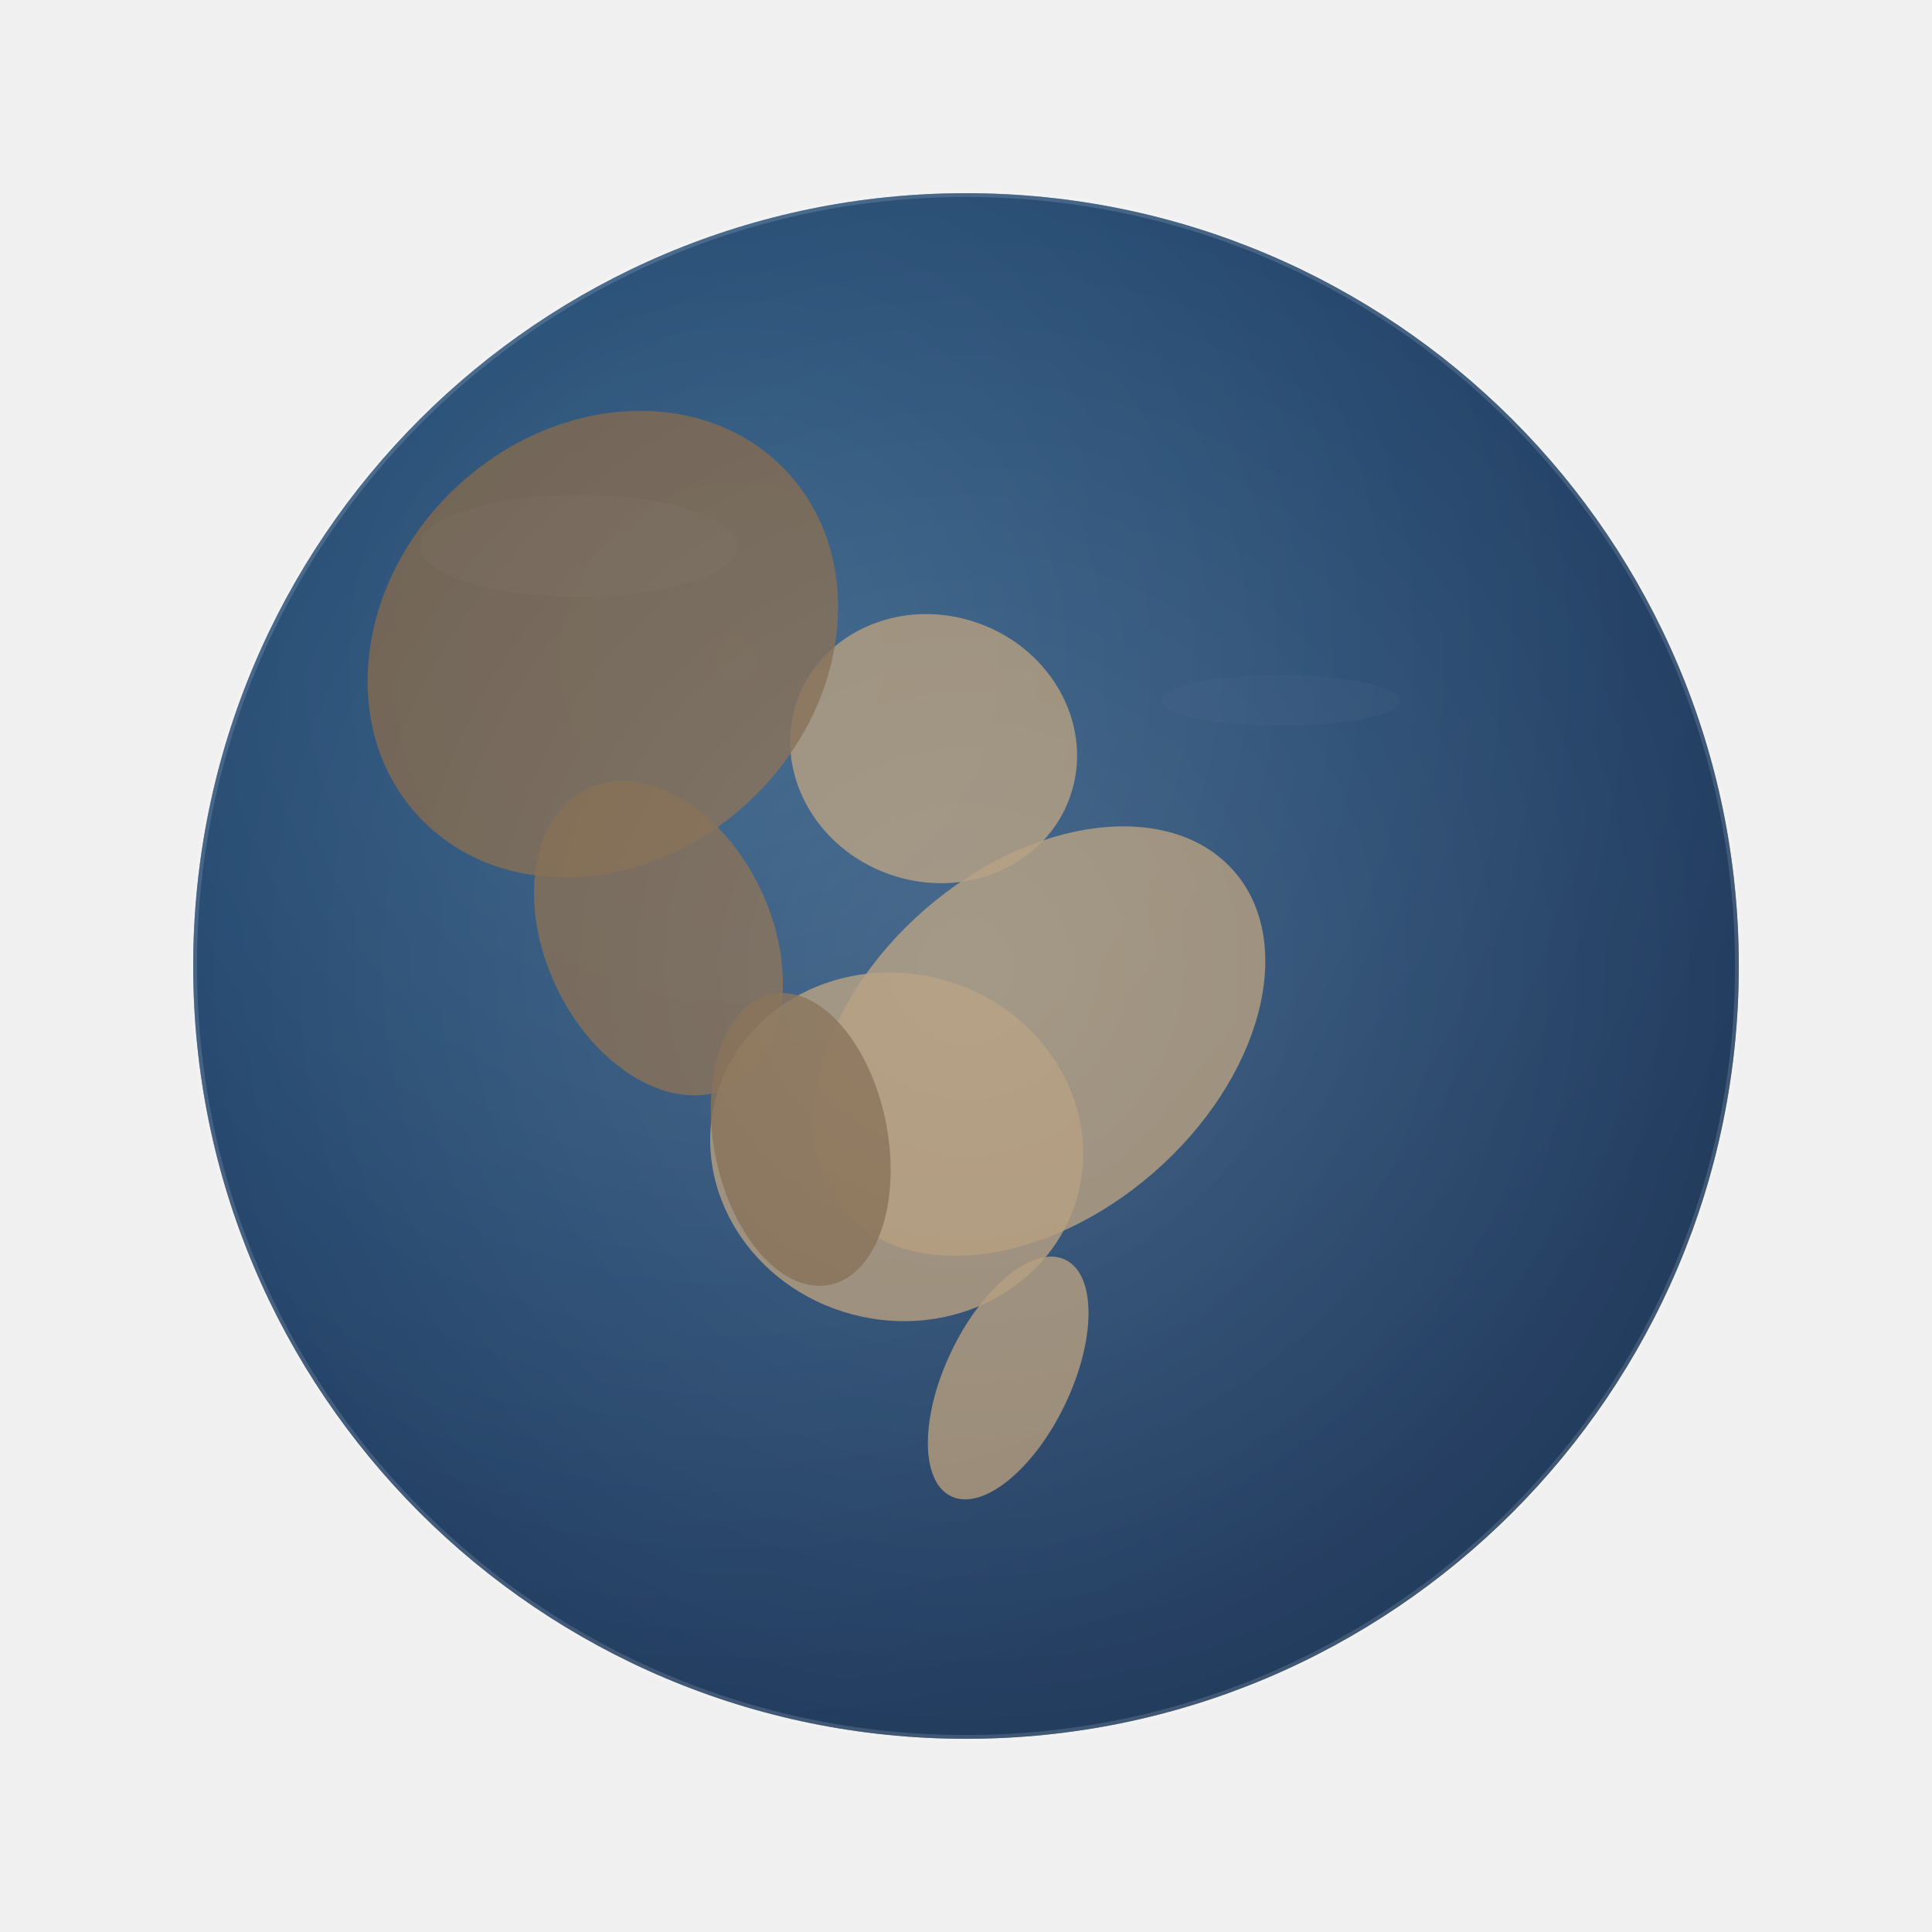
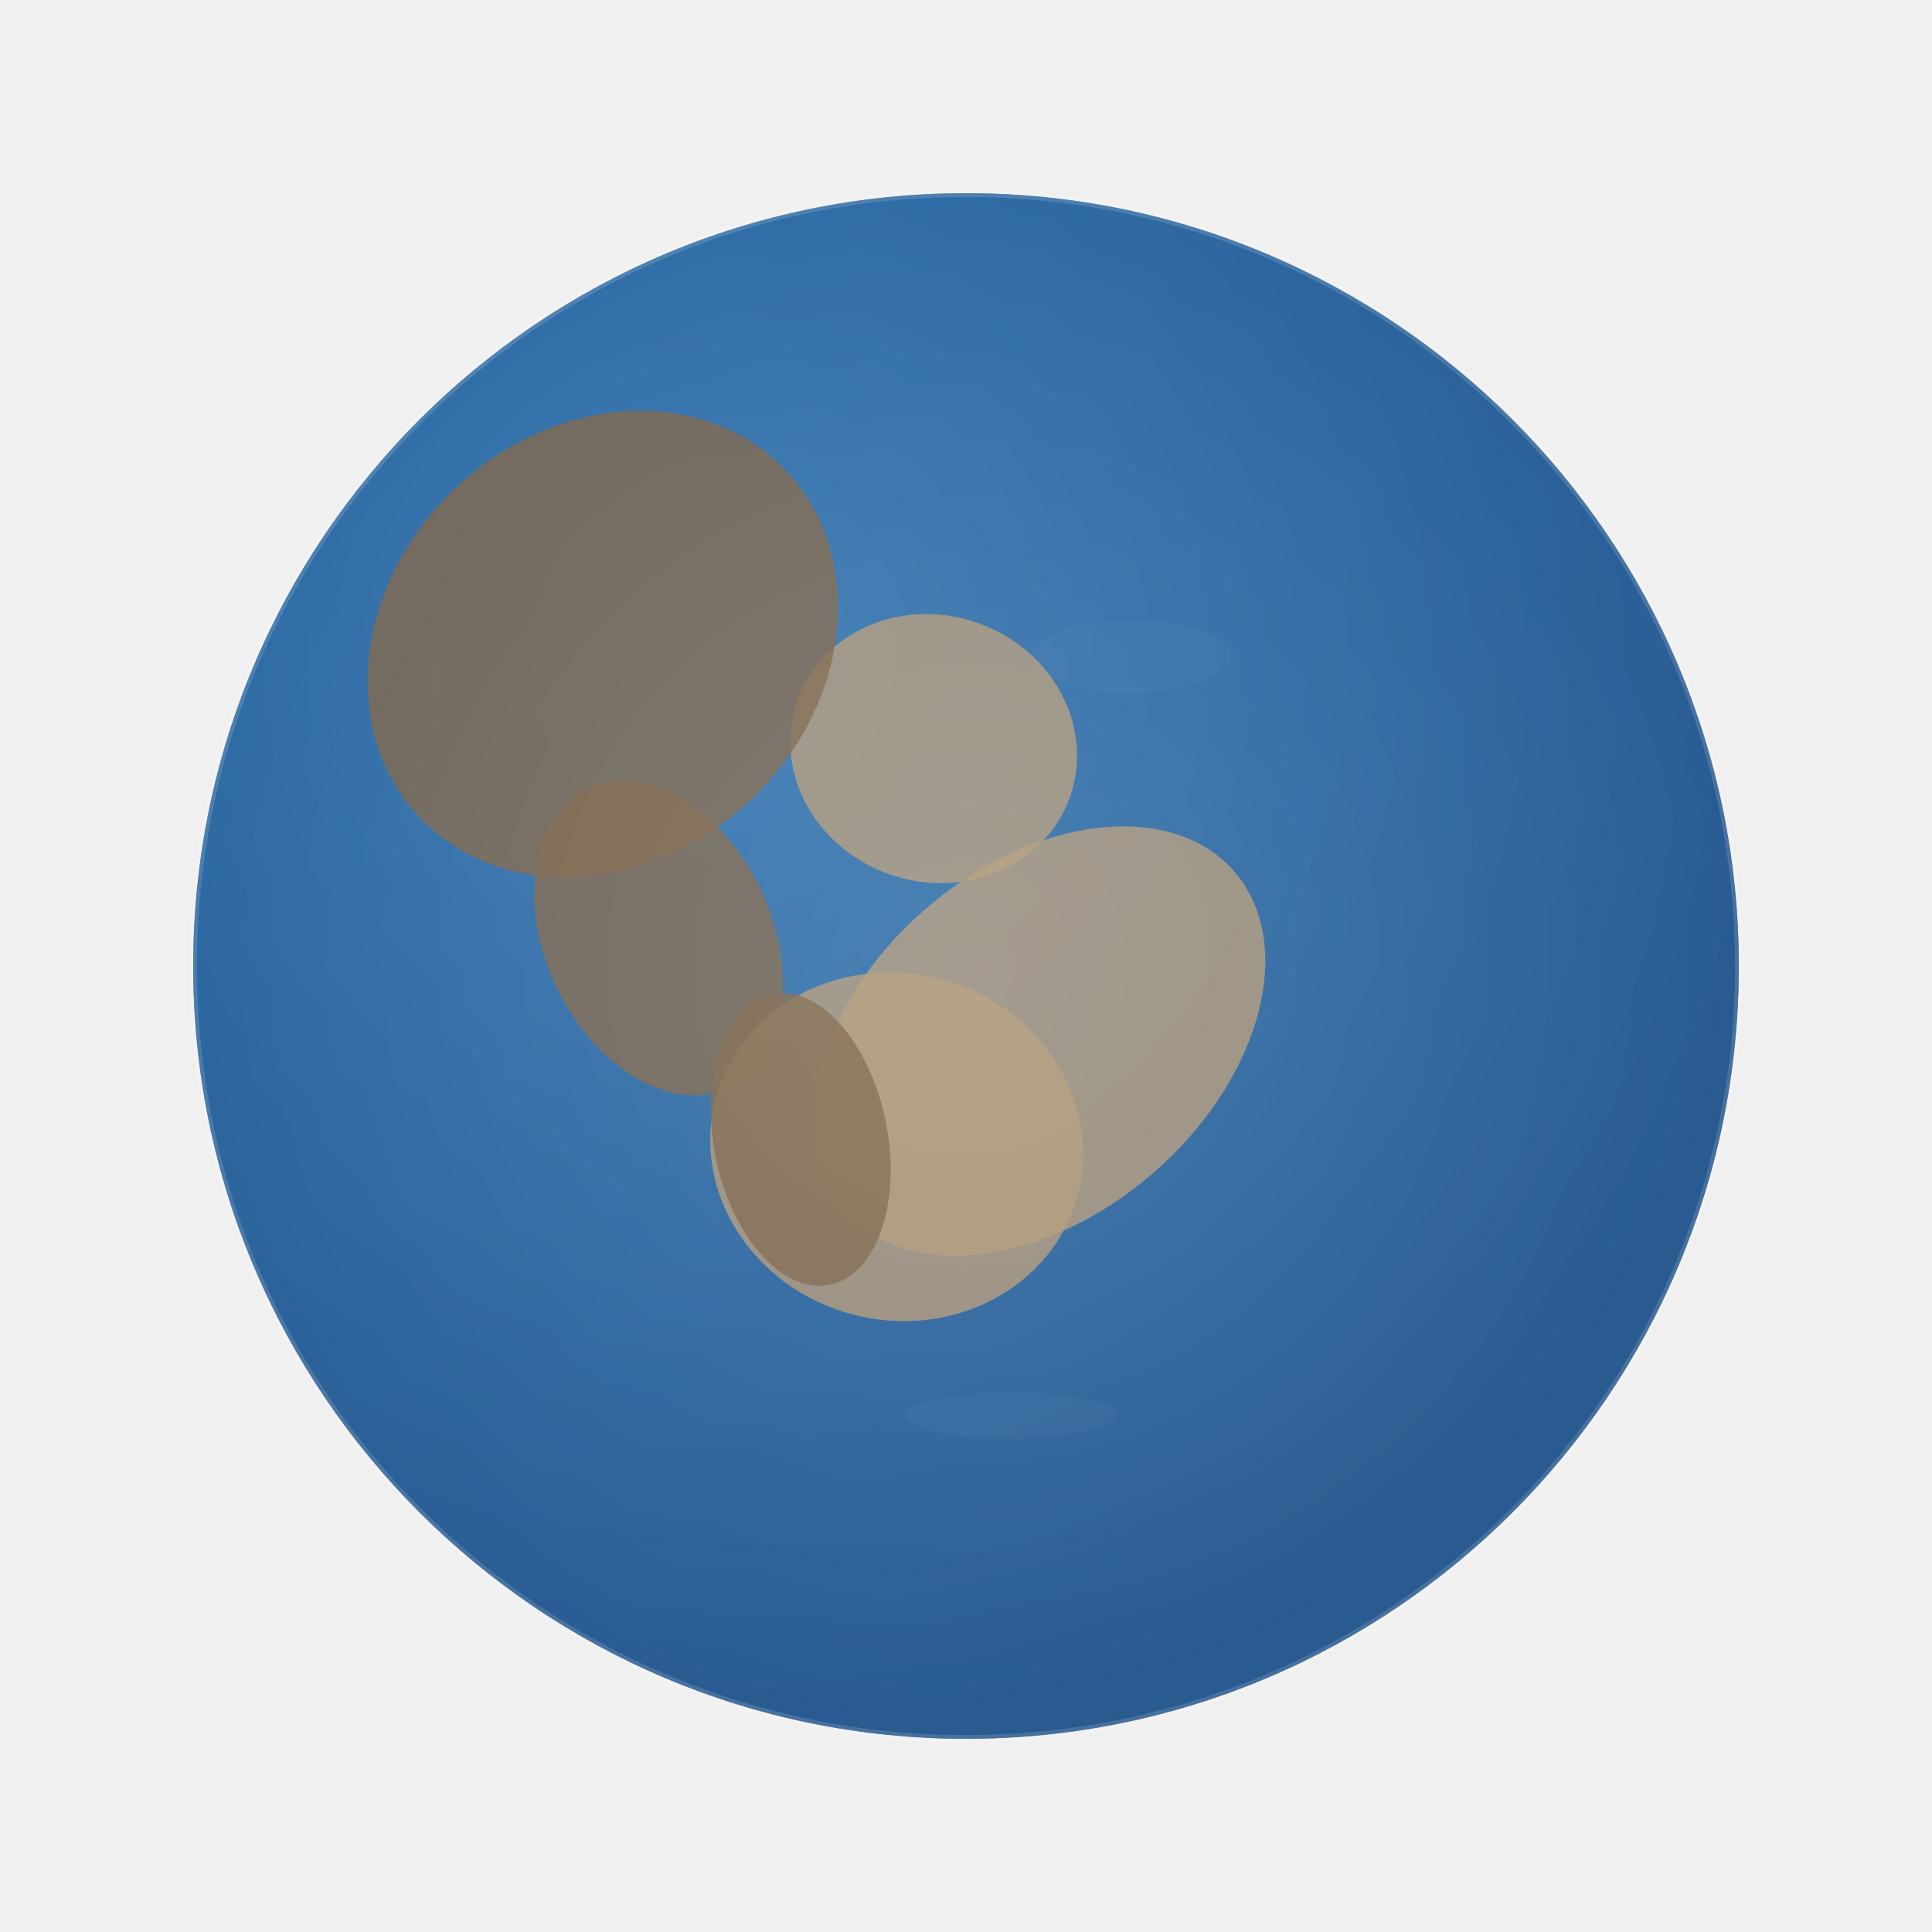
<svg xmlns="http://www.w3.org/2000/svg" width="256" height="256" viewBox="0 0 256 256">
  <defs>
    <radialGradient id="base" cx="35%" cy="30%" r="70%">
      <stop offset="0%" stop-color="#417b9b" />
      <stop offset="55%" stop-color="#255171" />
      <stop offset="100%" stop-color="#172e46" />
    </radialGradient>
    <radialGradient id="glow" cx="50%" cy="50%" r="70%">
      <stop offset="0%" stop-color="rgba(255,255,255,0.15)" />
      <stop offset="100%" stop-color="rgba(255,255,255,0)" />
    </radialGradient>
    <mask id="planetMask">
      <rect width="256" height="256" fill="black" />
      <circle cx="128" cy="128" r="102.4" fill="white" />
    </mask>
  </defs>
  <circle cx="128" cy="128" r="102.4" fill="url(#base)" />
  <g mask="url(#planetMask)">
-     <rect x="0" y="0" width="256" height="256" fill="#1a3a6a" opacity="0.52" />
+     <rect x="0" y="0" width="256" height="256" fill="#256fbf" opacity="0.568" />
    <ellipse cx="123.71" cy="99.20" rx="19.17" ry="17.65" transform="rotate(19.54 123.71 99.20)" fill="#ac9472" opacity="0.82" />
    <ellipse cx="87.25" cy="124.31" rx="21.92" ry="15.00" transform="rotate(64.65 87.25 124.31)" fill="#7a6145" opacity="0.82" />
    <ellipse cx="118.82" cy="151.96" rx="24.83" ry="22.97" transform="rotate(14.98 118.82 151.96)" fill="#ac9472" opacity="0.82" />
    <ellipse cx="79.88" cy="85.35" rx="33.42" ry="28.46" transform="rotate(136.51 79.88 85.35)" fill="#7a6145" opacity="0.82" />
    <ellipse cx="137.70" cy="137.95" rx="34.25" ry="23.10" transform="rotate(138.95 137.70 137.95)" fill="#ac9472" opacity="0.82" />
    <ellipse cx="106.10" cy="150.98" rx="19.64" ry="11.51" transform="rotate(78.81 106.10 150.98)" fill="#7a6145" opacity="0.82" />
-     <ellipse cx="133.59" cy="182.59" rx="17.40" ry="8.31" transform="rotate(115.79 133.59 182.59)" fill="#ac9472" opacity="0.82" />
-     <ellipse cx="76.69" cy="72.34" rx="21.01" ry="6.74" fill="#ffffff" opacity="0.023" />
-     <ellipse cx="169.70" cy="92.82" rx="15.80" ry="3.36" fill="#ffffff" opacity="0.023" />
+     <ellipse cx="133.99" cy="187.55" rx="14.13" ry="3.05" fill="#ffffff" opacity="0.023" />
+     <ellipse cx="150.00" cy="86.96" rx="13.16" ry="4.81" fill="#ffffff" opacity="0.023" />
  </g>
  <circle cx="128" cy="128" r="102.4" fill="url(#glow)" />
  <circle cx="128" cy="128" r="102.4" fill="none" stroke="rgba(255,255,255,0.14)" stroke-width="1" />
</svg>
